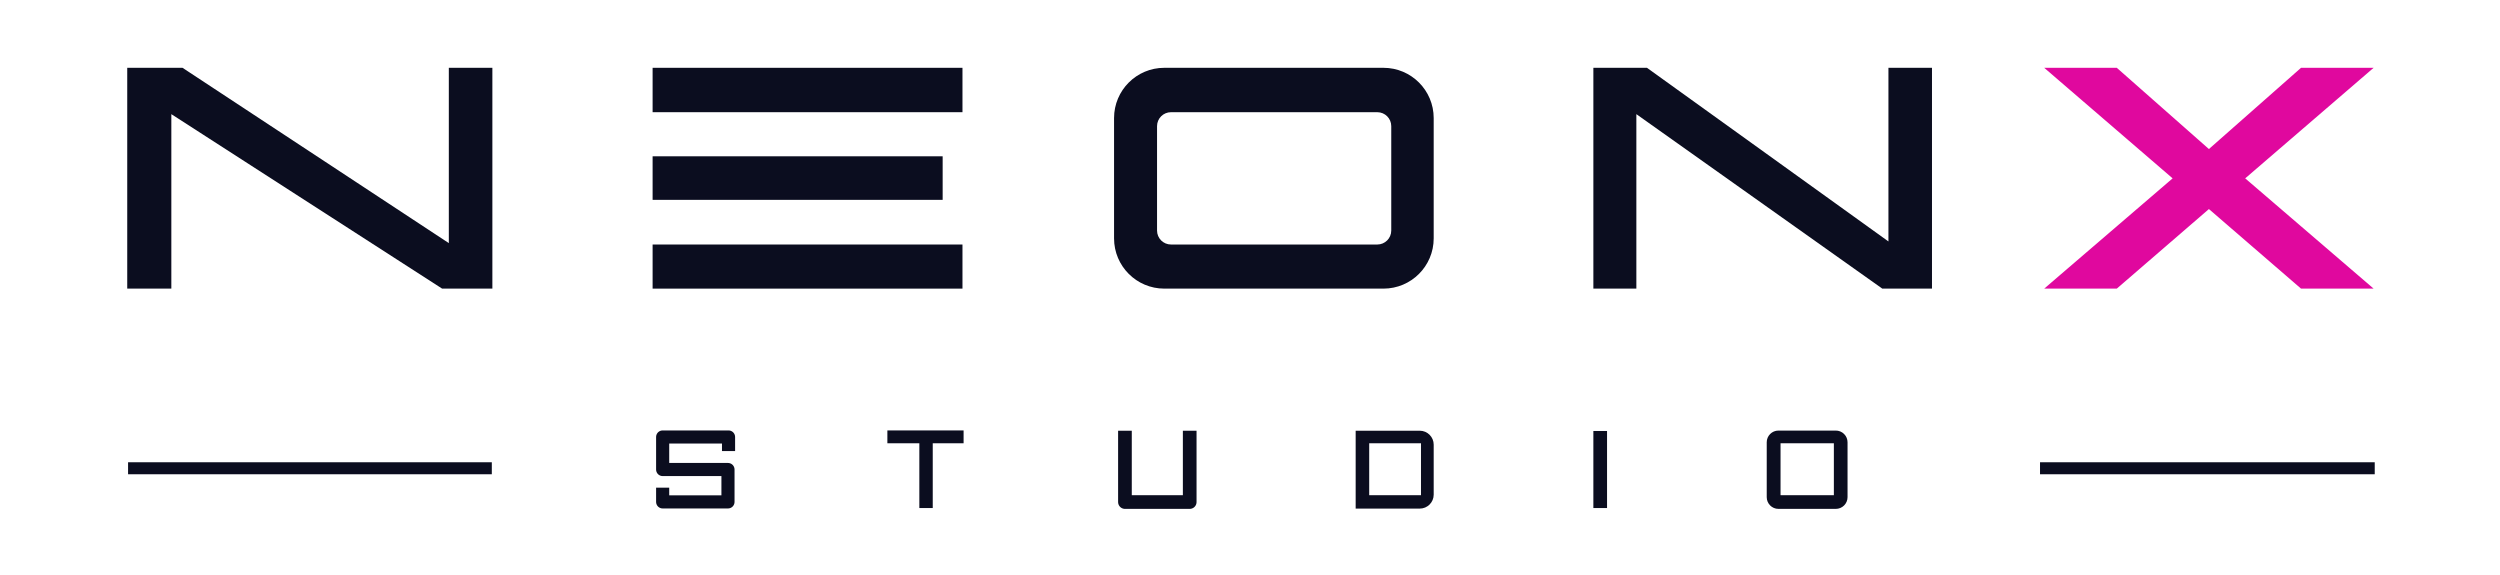
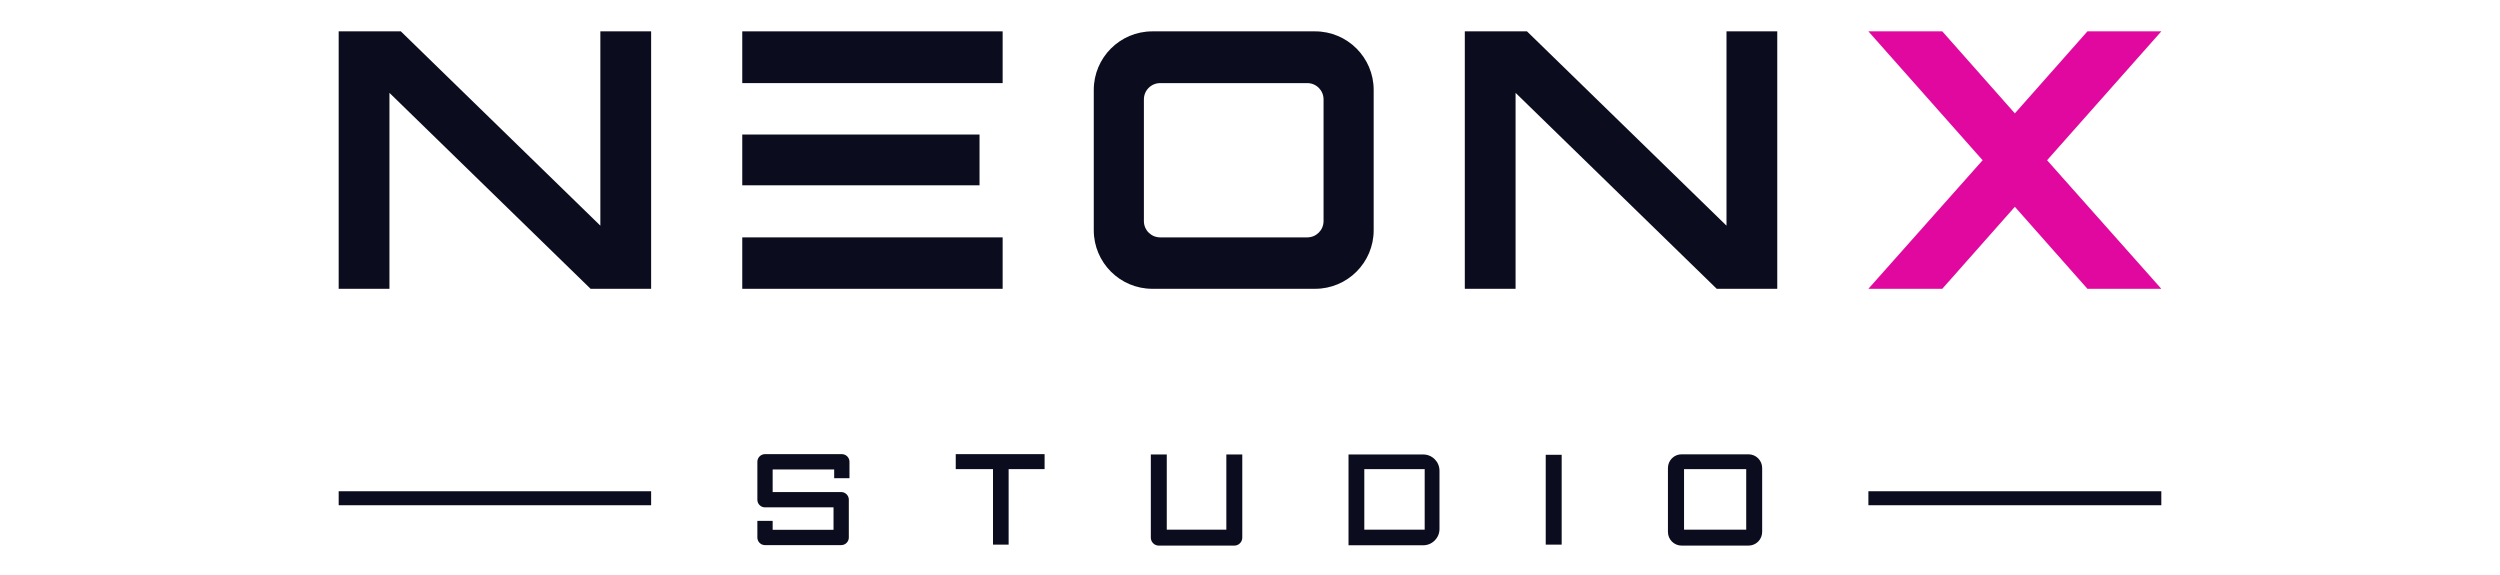
<svg xmlns="http://www.w3.org/2000/svg" width="1000" height="230" viewBox="0 0 1000 230">
  <defs>
    <linearGradient id="seam" x1="0" y1="686" x2="0" y2="704" gradientUnits="userSpaceOnUse">
      <stop offset="0" stop-color="#E0089E" />
      <stop offset="1" stop-color="#00B4C6" />
    </linearGradient>
  </defs>
-   <g transform="translate(50.00 26.23) scale(1.11663) translate(-223 -876)">
+   <g transform="translate(135.47 11.50) scale(1.30189) translate(-347 -876)">
    <g fill="#0B0D1F">
-       <path d="M223.8 876.8H243.6L339 939.6V876.8H354.6V955.9H336.6L239.6 893.4V955.9H223.8Z" />
-       <path d="M412 876.8H523V892.7H412ZM412 908.5H515.9V924.1H412ZM412 940.1H523V955.9H412Z" />
-       <path fill-rule="evenodd" d="M595.3 876.8H673.8A18 18 0 0 1 691.8 894.8V937.9A18 18 0 0 1 673.8 955.9H595.3A18 18 0 0 1 577.3 937.9V894.8A18 18 0 0 1 595.3 876.8ZM597.7 892.7A5 5 0 0 0 592.7 897.7V935.1A5 5 0 0 0 597.7 940.1H671.6A5 5 0 0 0 676.6 935.1V897.7A5 5 0 0 0 671.6 892.7Z" />
-       <path d="M749 876.8H768.2L854.7 939V876.8H870.3V955.9H852.5L764.4 893.4V955.9H749Z" />
-       <path fill="#E0089E" d="M910.5 876.8L956.5 916.4L910.5 955.9H936.5L969.5 927.4L1002.5 955.9H1028.5L982.5 916.4L1028.5 876.8H1002.5L969.5 905.9L936.5 876.8Z" />
-       <rect x="224.1" y="1018.1" width="130.3" height="4.3" />
-       <rect x="909" y="1018.1" width="119.9" height="4.3" />
+       <path d="M347 876.8H366.1L427.4 936.5V876.8H443V955.9H424.4L362.6 895.7V955.9H347Z" />
+       <path d="M471 876.8H551V892.7H471ZM471 908.5H543.9V924.1H471ZM471 940.1H551V955.9H471Z" />
+       <path fill-rule="evenodd" d="M597 876.8H647A18 18 0 0 1 665 894.8V937.9A18 18 0 0 1 647 955.9H597A18 18 0 0 1 579 937.9V894.8A18 18 0 0 1 597 876.8ZM599.4 892.7A5 5 0 0 0 594.4 897.7V935.1A5 5 0 0 0 599.4 940.1H644.6A5 5 0 0 0 649.6 935.1V897.7A5 5 0 0 0 644.6 892.7Z" />
+       <path d="M693 876.8H712.1L773.4 936.5V876.8H789V955.9H770.4L708.6 895.7V955.9H693Z" />
+       <path fill="#E0089E" d="M817 876.8L852.1 916.4L817 955.9H839.7L862 930.7L884.3 955.9H907L871.9 916.4L907 876.8H884.3L862 902L839.7 876.8Z" />
+       <rect x="347" y="1018.1" width="96" height="4.3" />
+       <rect x="817" y="1018.1" width="90" height="4.3" />
      <g fill="none" stroke="#0B0D1F" stroke-width="4.7" stroke-linejoin="round">
-         <path d="M439.2 1014.1V1009.05H415.6V1020.7H439V1032.3H415.6V1027.2" />
-         <path stroke-width="4.9" d="M581.2 1006.8V1032.35H604.4V1006.8" />
+         <g transform="translate(62.39 0)">
+           <path d="M439.2 1014.1V1009.05H415.6V1020.7H439V1032.3H415.6V1027.2" />
+         </g>
+         <g transform="translate(17.78 0)">
+           <path stroke-width="4.9" d="M581.2 1006.8V1032.35H604.4V1006.8" />
+         </g>
      </g>
-       <path d="M496.1 1006.7H523.4V1011.3H512.35V1034.5H507.55V1011.3H496.1Z" />
-       <path fill-rule="evenodd" d="M663.85 1006.8H686.8A5 5 0 0 1 691.8 1011.8V1029.7A5 5 0 0 1 686.8 1034.7H663.85ZM668.7 1011.3V1029.9H687.25V1011.3Z" />
-       <rect x="749" y="1006.9" width="4.9" height="27.6" />
-       <path fill-rule="evenodd" d="M815.3 1006.75H835.8A4.2 4.2 0 0 1 840.05 1010.95V1030.6A4.2 4.2 0 0 1 835.8 1034.8H815.3A4.2 4.2 0 0 1 811.1 1030.6V1010.95A4.2 4.2 0 0 1 815.3 1006.75ZM816.05 1011.3V1029.9H835.15V1011.3Z" />
+       <g transform="translate(40.49 0)">
+         <path d="M496.1 1006.7H523.4V1011.3H512.35V1034.5H507.55V1011.3H496.1Z" />
+       </g>
+       <g transform="translate(-6.58 0)">
+         <path fill-rule="evenodd" d="M663.85 1006.8H686.8A5 5 0 0 1 691.8 1011.8V1029.7A5 5 0 0 1 686.8 1034.7H663.85ZM668.7 1011.3V1029.9H687.25V1011.3Z" />
+       </g>
+       <g transform="translate(-31.14 0)">
+         <rect x="749" y="1006.9" width="4.9" height="27.6" />
+       </g>
+       <g transform="translate(-55.69 0)">
+         <path fill-rule="evenodd" d="M815.3 1006.75H835.8A4.2 4.2 0 0 1 840.05 1010.95V1030.6A4.2 4.2 0 0 1 835.8 1034.8H815.3A4.2 4.2 0 0 1 811.1 1030.6V1010.95A4.2 4.2 0 0 1 815.3 1006.75ZM816.05 1011.3V1029.9H835.15V1011.3Z" />
+       </g>
    </g>
  </g>
</svg>
